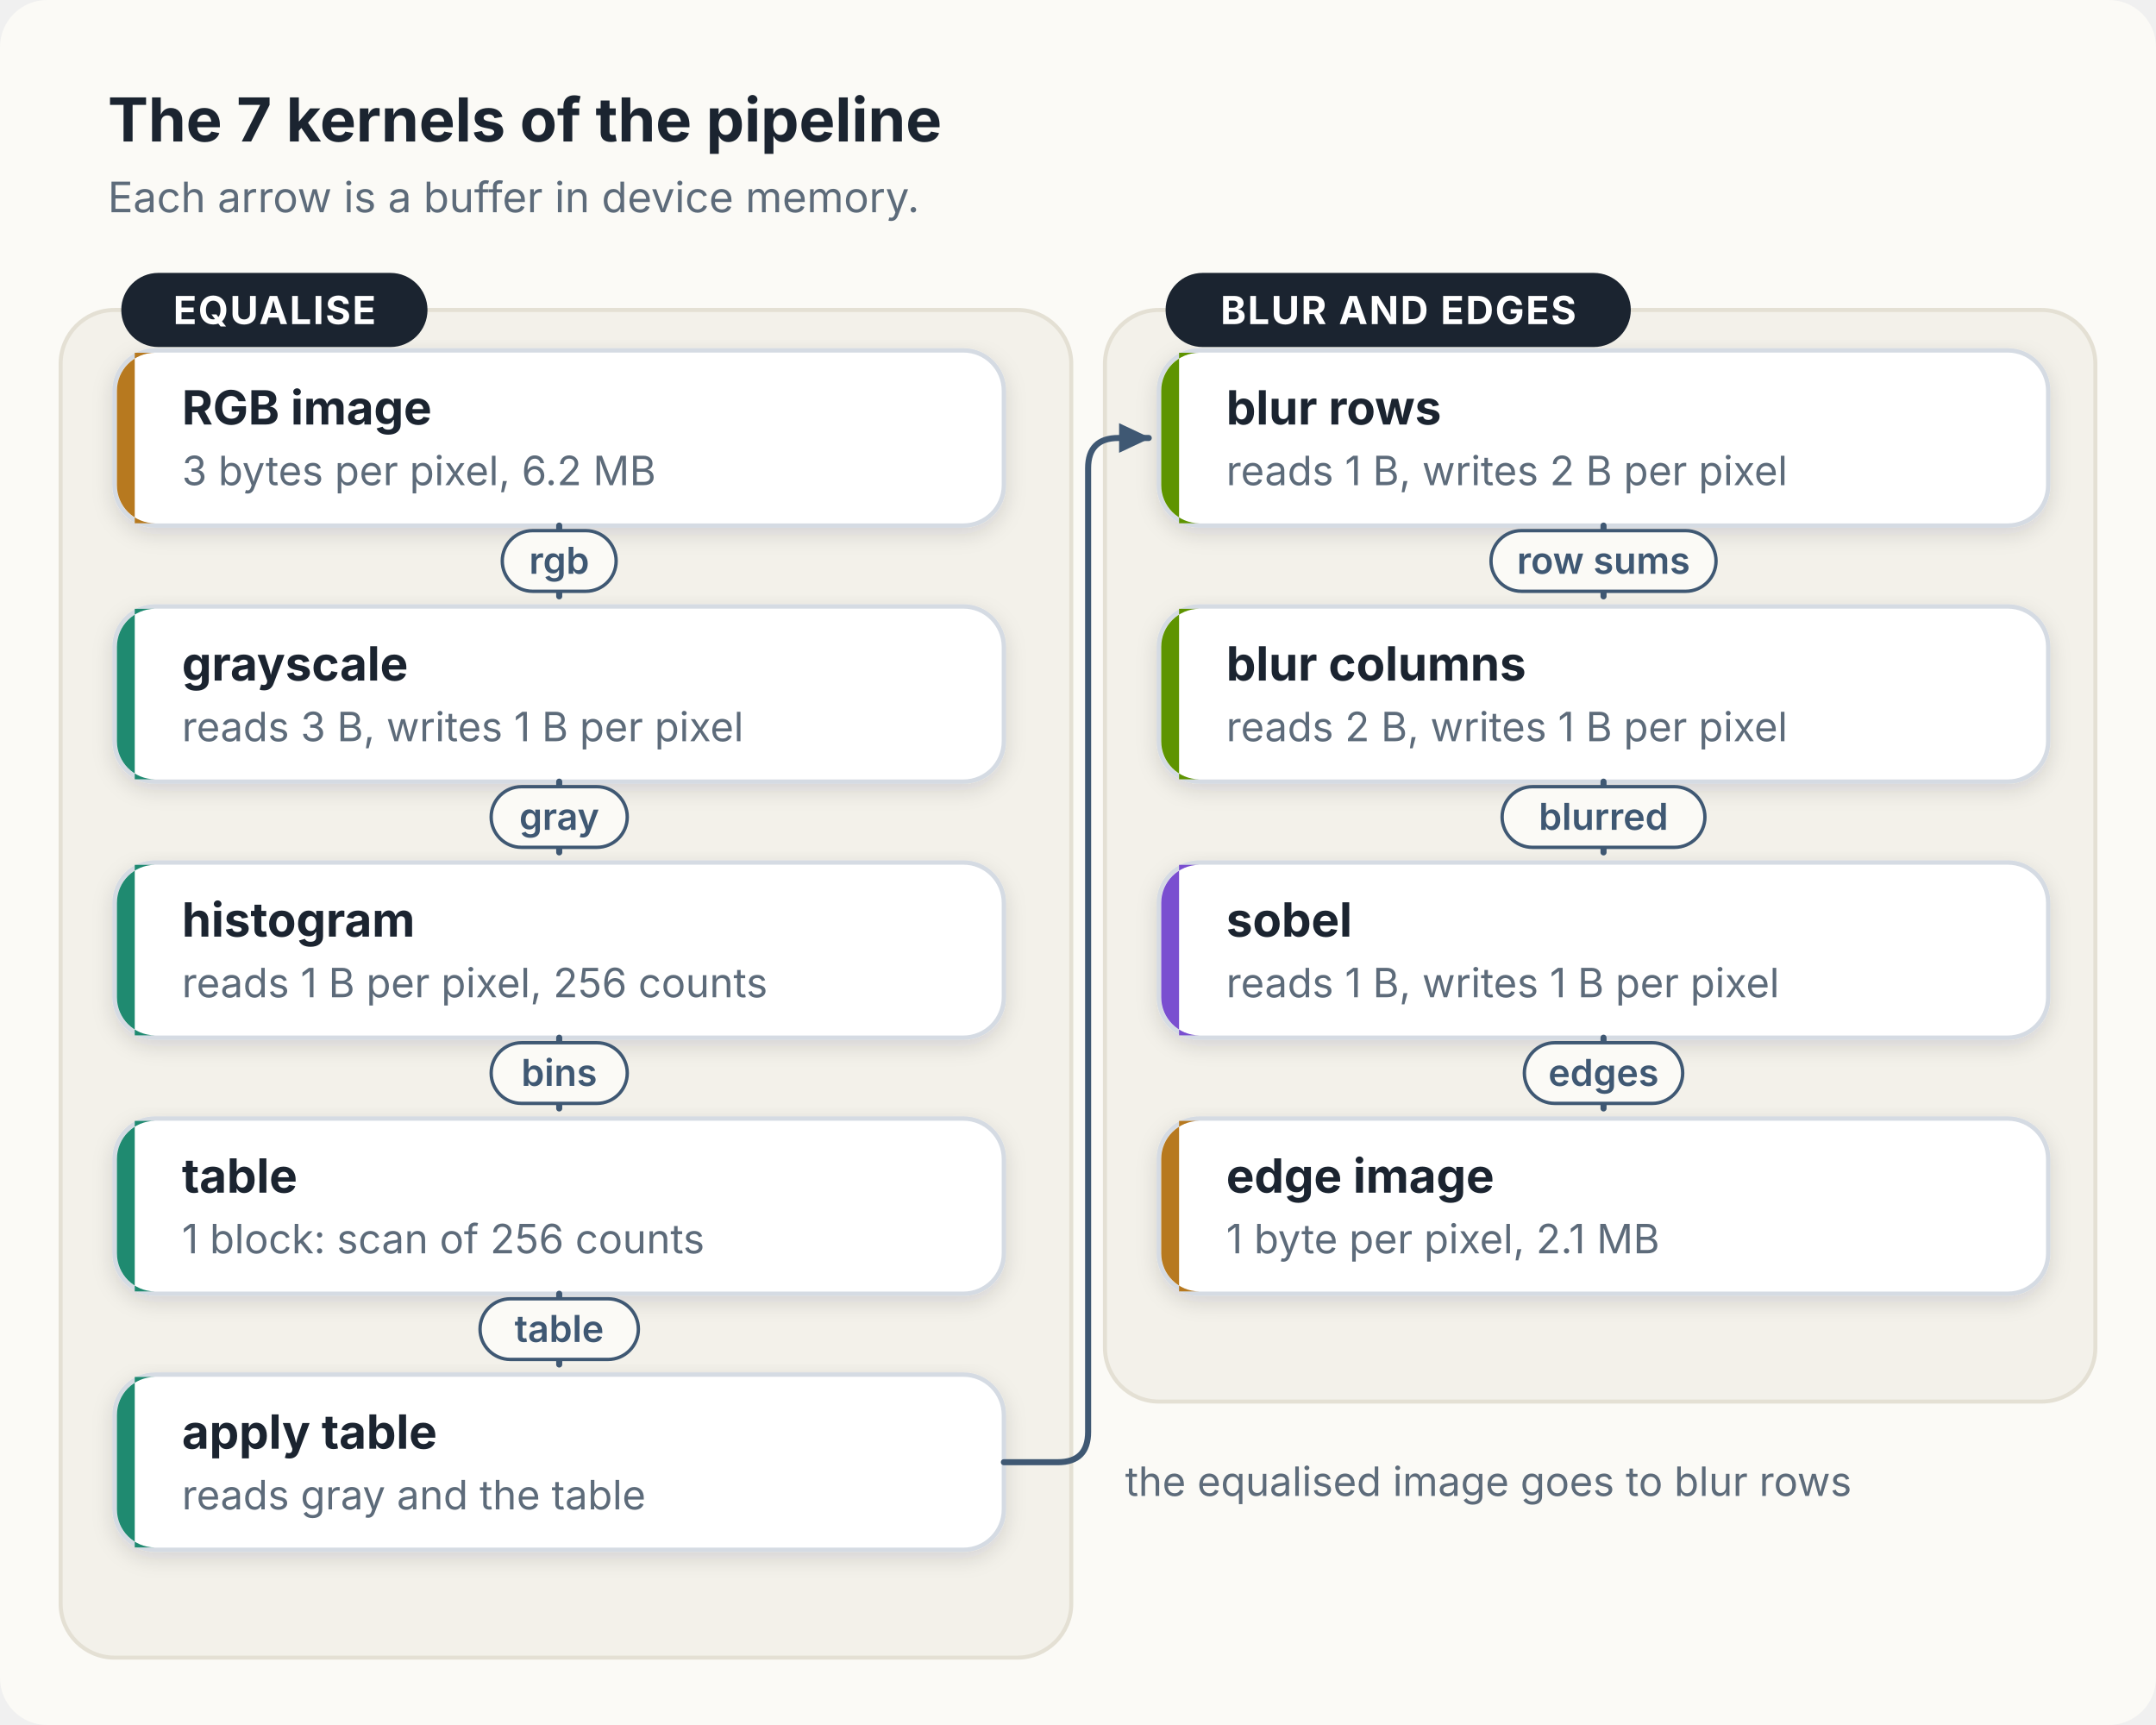
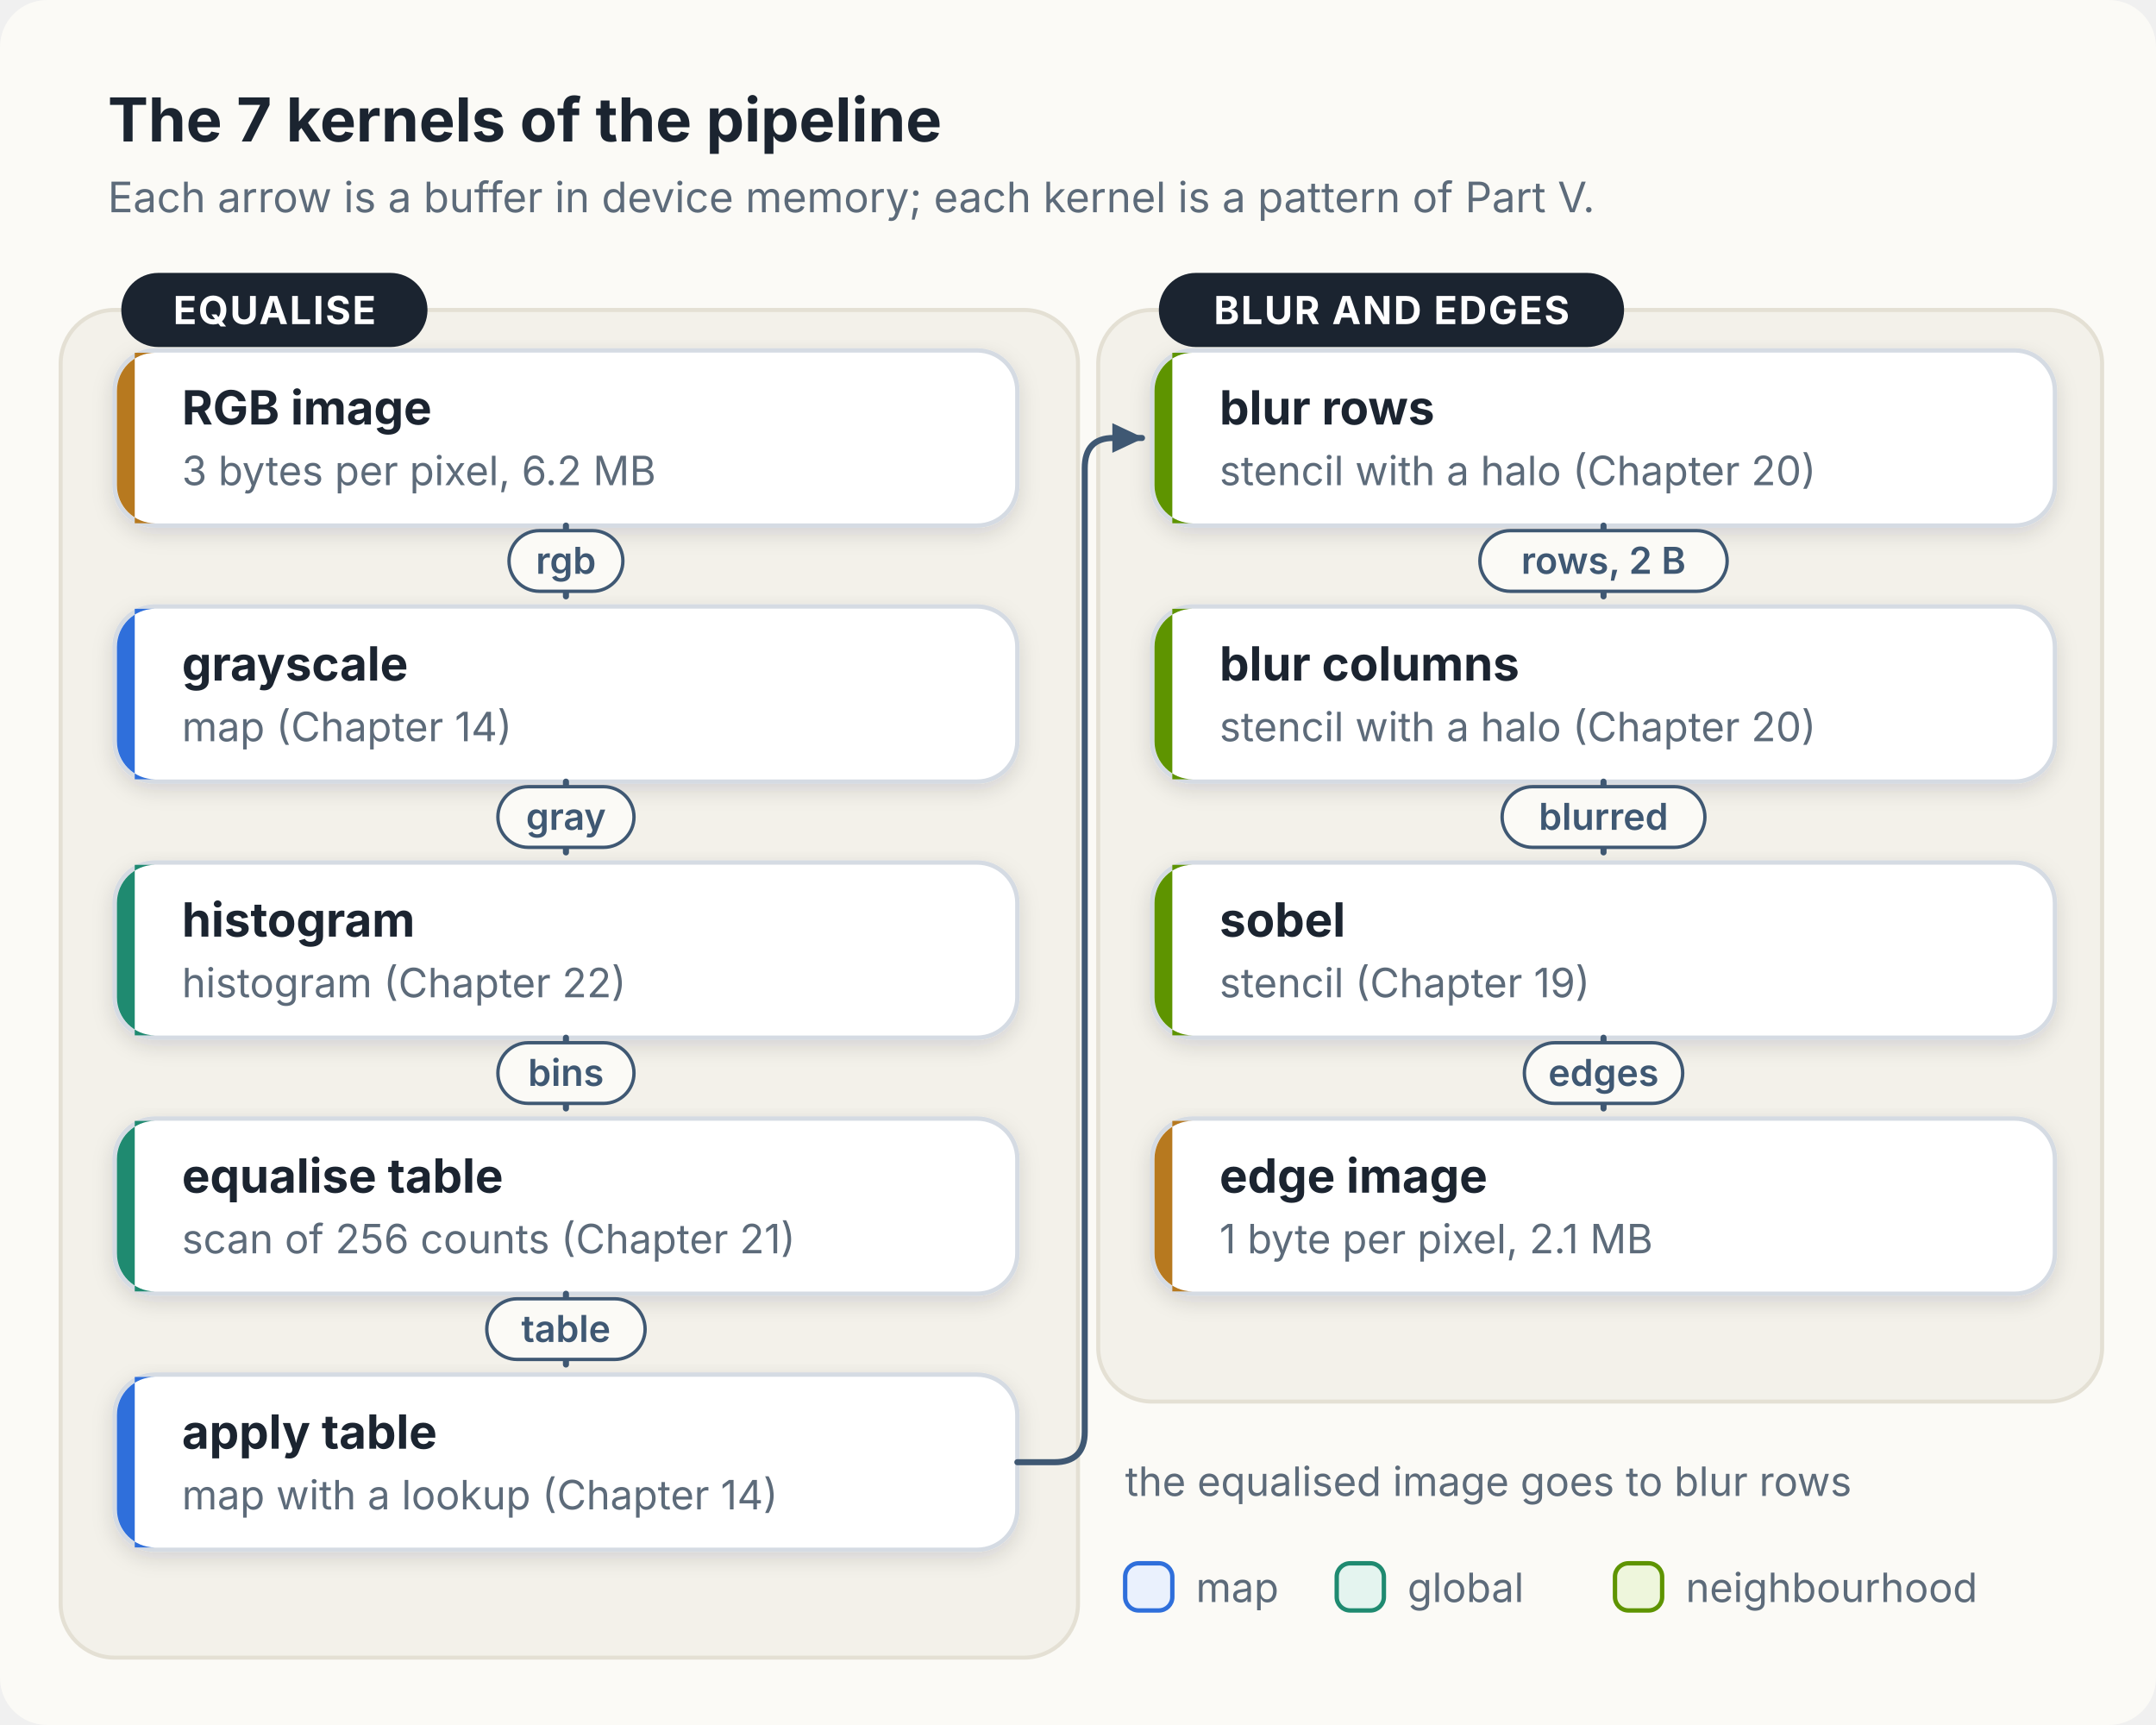
- <svg xmlns="http://www.w3.org/2000/svg" viewBox="0 0 640 512" width="640" height="512" role="img" aria-label="The pipeline in 2 columns. Equalise: an RGB image of 3 bytes per pixel goes to the grayscale kernel, which writes a gray image of 1 byte per pixel. The histogram kernel counts its levels into 256 bins, the table kernel scans the 256 counts in 1 block, and the apply-table kernel reads the gray image and the table and writes the equalised image. Blur and edges: blur rows reads 1 byte and writes 2 bytes per pixel, blur columns reads 2 bytes and writes 1, and sobel writes the edge image of 1 byte per pixel, 2.1 MB.">
+ <svg xmlns="http://www.w3.org/2000/svg" viewBox="0 0 640 512" width="640" height="512" role="img" aria-label="The pipeline in 2 columns. Equalise: the RGB image of 3 bytes per pixel goes to grayscale, a map; histogram counts the gray levels into 256 bins; equalise table scans the 256 counts; apply table maps each pixel through the table. Blur and edges: blur rows and blur columns are stencils with a halo, sobel is a stencil, and the edge image has 1 byte per pixel, 2.1 MB.">
  <style>
    text { font-family: Inter, "Segoe UI", "Helvetica Neue", Helvetica, Arial, sans-serif; fill: #1B2430; }
    .title { font-size: 18px; font-weight: 650; }
    .lede { font-size: 12.5px; fill: #5D6B7A; }
    .name { font-size: 14px; font-weight: 650; }
    .sub { font-size: 12px; fill: #5D6B7A; }
    .note { font-size: 12px; fill: #5D6B7A; }
    .tab { font-size: 11.5px; font-weight: 650; letter-spacing: 0.04em; fill: #5D6B7A; }
    .mono { font-family: "JetBrains Mono", "SF Mono", Menlo, Consolas, monospace; font-size: 12px; }
    .dim { fill: #8794A3; }
    .strong { font-weight: 700; }
    .trap { fill: #CF4526; font-weight: 700; }
    .pill { font-size: 11px; font-weight: 600; }
    .wire { fill: none; stroke: #3F5873; stroke-width: 1.8; stroke-linecap: round; stroke-linejoin: round; }
    .wire.danger { stroke: #CF4526; stroke-dasharray: 6 5; }
    .wire.idle { stroke: #7F8EA0; stroke-dasharray: 2 5; }
  </style>
  <defs>
    <filter id="lift" x="-10%" y="-10%" width="120%" height="135%">
      <feDropShadow dx="0" dy="2" stdDeviation="3" flood-color="#1B2430" flood-opacity="0.13" />
    </filter>
    <linearGradient id="thor-body" x1="0" y1="0" x2="0" y2="1">
      <stop offset="0" stop-color="#C6CCD5" />
      <stop offset="1" stop-color="#979EA9" />
    </linearGradient>
    <linearGradient id="switch-body" x1="0" y1="0" x2="0" y2="1">
      <stop offset="0" stop-color="#3B4656" />
      <stop offset="1" stop-color="#232B37" />
    </linearGradient>
    <marker id="head" viewBox="0 0 10 10" refX="8.5" refY="5" markerUnits="userSpaceOnUse" markerWidth="11" markerHeight="11" orient="auto">
      <path d="M0.5,1 L9,5 L0.5,9 Z" fill="#3F5873" />
    </marker>
    <marker id="head-danger" viewBox="0 0 10 10" refX="8.5" refY="5" markerUnits="userSpaceOnUse" markerWidth="11" markerHeight="11" orient="auto">
      <path d="M0.5,1 L9,5 L0.5,9 Z" fill="#CF4526" />
    </marker>
    <marker id="head-idle" viewBox="0 0 10 10" refX="8.5" refY="5" markerUnits="userSpaceOnUse" markerWidth="11" markerHeight="11" orient="auto">
      <path d="M0.5,1 L9,5 L0.5,9 Z" fill="#7F8EA0" />
    </marker>
  </defs>
  <rect width="640" height="512" rx="14" fill="#FBFAF6" />
  <text x="32.0" y="42.0" class="title" text-anchor="start" xml:space="preserve">The 7 kernels of the pipeline</text>
-   <text x="32.0" y="63.0" class="lede" text-anchor="start" xml:space="preserve">Each arrow is a buffer in device memory.</text>
-   <rect x="18" y="92" width="300" height="400" rx="16" fill="#F3F1EA" stroke="#E4E0D4" stroke-width="1.2" />
+   <text x="32.0" y="63.0" class="lede" text-anchor="start" xml:space="preserve">Each arrow is a buffer in device memory; each kernel is a pattern of Part V.</text>
+   <rect x="18" y="92" width="302" height="400" rx="16" fill="#F3F1EA" stroke="#E4E0D4" stroke-width="1.2" />
  <rect x="36" y="81" width="90.9" height="22" rx="11" fill="#1B2430" />
  <text x="81.5" y="96.2" class="tab" text-anchor="middle" style="fill:#FFFFFF" xml:space="preserve">EQUALISE</text>
-   <rect x="328" y="92" width="294" height="324" rx="16" fill="#F3F1EA" stroke="#E4E0D4" stroke-width="1.2" />
-   <rect x="346" y="81" width="138.1" height="22" rx="11" fill="#1B2430" />
-   <text x="415.1" y="96.2" class="tab" text-anchor="middle" style="fill:#FFFFFF" xml:space="preserve">BLUR AND EDGES</text>
-   <rect x="34" y="104" width="264" height="52" rx="12" fill="#FFFFFF" stroke="#D5DBE3" stroke-width="1.3" filter="url(#lift)" />
+   <rect x="326" y="92" width="298" height="324" rx="16" fill="#F3F1EA" stroke="#E4E0D4" stroke-width="1.2" />
+   <rect x="344" y="81" width="138.1" height="22" rx="11" fill="#1B2430" />
+   <text x="413.1" y="96.2" class="tab" text-anchor="middle" style="fill:#FFFFFF" xml:space="preserve">BLUR AND EDGES</text>
+   <rect x="34" y="104" width="268" height="52" rx="12" fill="#FFFFFF" stroke="#D5DBE3" stroke-width="1.3" filter="url(#lift)" />
  <path d="M46,104.7 H40 V155.3 H46 A11.3,11.3 0 0 1 34.7,144 V116 A11.3,11.3 0 0 1 46,104.7 Z" fill="#B7791F" />
  <text x="54.0" y="126.0" class="name" text-anchor="start" xml:space="preserve">RGB image</text>
  <text x="54.0" y="144.0" class="sub" text-anchor="start" xml:space="preserve">3 bytes per pixel, 6.2 MB</text>
-   <path class="wire" d="M166.0,156 L166.0,177" marker-end="url(#head)" />
-   <rect x="149.1" y="157.5" width="33.8" height="18" rx="9" fill="#FBFAF6" stroke="#3F5873" stroke-width="1" />
-   <text x="166.0" y="170.3" class="pill" text-anchor="middle" style="fill:#3F5873" xml:space="preserve">rgb</text>
-   <rect x="34" y="180" width="264" height="52" rx="12" fill="#FFFFFF" stroke="#D5DBE3" stroke-width="1.3" filter="url(#lift)" />
-   <path d="M46,180.7 H40 V231.3 H46 A11.3,11.3 0 0 1 34.7,220 V192 A11.3,11.3 0 0 1 46,180.7 Z" fill="#1F8A70" />
+   <path class="wire" d="M168.0,156 L168.0,177" marker-end="url(#head)" />
+   <rect x="151.1" y="157.5" width="33.8" height="18" rx="9" fill="#FBFAF6" stroke="#3F5873" stroke-width="1" />
+   <text x="168.0" y="170.3" class="pill" text-anchor="middle" style="fill:#3F5873" xml:space="preserve">rgb</text>
+   <rect x="34" y="180" width="268" height="52" rx="12" fill="#FFFFFF" stroke="#D5DBE3" stroke-width="1.3" filter="url(#lift)" />
+   <path d="M46,180.7 H40 V231.3 H46 A11.3,11.3 0 0 1 34.7,220 V192 A11.3,11.3 0 0 1 46,180.7 Z" fill="#2F6FDB" />
  <text x="54.0" y="202.0" class="name" text-anchor="start" xml:space="preserve">grayscale</text>
-   <text x="54.0" y="220.0" class="sub" text-anchor="start" xml:space="preserve">reads 3 B, writes 1 B per pixel</text>
-   <path class="wire" d="M166.0,232 L166.0,253" marker-end="url(#head)" />
-   <rect x="145.8" y="233.5" width="40.4" height="18" rx="9" fill="#FBFAF6" stroke="#3F5873" stroke-width="1" />
-   <text x="166.0" y="246.3" class="pill" text-anchor="middle" style="fill:#3F5873" xml:space="preserve">gray</text>
-   <rect x="34" y="256" width="264" height="52" rx="12" fill="#FFFFFF" stroke="#D5DBE3" stroke-width="1.3" filter="url(#lift)" />
+   <text x="54.0" y="220.0" class="sub" text-anchor="start" xml:space="preserve">map (Chapter 14)</text>
+   <path class="wire" d="M168.0,232 L168.0,253" marker-end="url(#head)" />
+   <rect x="147.8" y="233.5" width="40.4" height="18" rx="9" fill="#FBFAF6" stroke="#3F5873" stroke-width="1" />
+   <text x="168.0" y="246.3" class="pill" text-anchor="middle" style="fill:#3F5873" xml:space="preserve">gray</text>
+   <rect x="34" y="256" width="268" height="52" rx="12" fill="#FFFFFF" stroke="#D5DBE3" stroke-width="1.3" filter="url(#lift)" />
  <path d="M46,256.7 H40 V307.3 H46 A11.3,11.3 0 0 1 34.7,296 V268 A11.3,11.3 0 0 1 46,256.7 Z" fill="#1F8A70" />
  <text x="54.0" y="278.0" class="name" text-anchor="start" xml:space="preserve">histogram</text>
-   <text x="54.0" y="296.0" class="sub" text-anchor="start" xml:space="preserve">reads 1 B per pixel, 256 counts</text>
-   <path class="wire" d="M166.0,308 L166.0,329" marker-end="url(#head)" />
-   <rect x="145.8" y="309.5" width="40.4" height="18" rx="9" fill="#FBFAF6" stroke="#3F5873" stroke-width="1" />
-   <text x="166.0" y="322.3" class="pill" text-anchor="middle" style="fill:#3F5873" xml:space="preserve">bins</text>
-   <rect x="34" y="332" width="264" height="52" rx="12" fill="#FFFFFF" stroke="#D5DBE3" stroke-width="1.3" filter="url(#lift)" />
+   <text x="54.0" y="296.0" class="sub" text-anchor="start" xml:space="preserve">histogram (Chapter 22)</text>
+   <path class="wire" d="M168.0,308 L168.0,329" marker-end="url(#head)" />
+   <rect x="147.8" y="309.5" width="40.4" height="18" rx="9" fill="#FBFAF6" stroke="#3F5873" stroke-width="1" />
+   <text x="168.0" y="322.3" class="pill" text-anchor="middle" style="fill:#3F5873" xml:space="preserve">bins</text>
+   <rect x="34" y="332" width="268" height="52" rx="12" fill="#FFFFFF" stroke="#D5DBE3" stroke-width="1.3" filter="url(#lift)" />
  <path d="M46,332.7 H40 V383.3 H46 A11.3,11.3 0 0 1 34.7,372 V344 A11.3,11.3 0 0 1 46,332.7 Z" fill="#1F8A70" />
-   <text x="54.0" y="354.0" class="name" text-anchor="start" xml:space="preserve">table</text>
-   <text x="54.0" y="372.0" class="sub" text-anchor="start" xml:space="preserve">1 block: scan of 256 counts</text>
-   <path class="wire" d="M166.0,384 L166.0,405" marker-end="url(#head)" />
-   <rect x="142.5" y="385.5" width="47.0" height="18" rx="9" fill="#FBFAF6" stroke="#3F5873" stroke-width="1" />
-   <text x="166.0" y="398.3" class="pill" text-anchor="middle" style="fill:#3F5873" xml:space="preserve">table</text>
-   <rect x="34" y="408" width="264" height="52" rx="12" fill="#FFFFFF" stroke="#D5DBE3" stroke-width="1.3" filter="url(#lift)" />
-   <path d="M46,408.7 H40 V459.3 H46 A11.3,11.3 0 0 1 34.7,448 V420 A11.3,11.3 0 0 1 46,408.7 Z" fill="#1F8A70" />
+   <text x="54.0" y="354.0" class="name" text-anchor="start" xml:space="preserve">equalise table</text>
+   <text x="54.0" y="372.0" class="sub" text-anchor="start" xml:space="preserve">scan of 256 counts (Chapter 21)</text>
+   <path class="wire" d="M168.0,384 L168.0,405" marker-end="url(#head)" />
+   <rect x="144.5" y="385.5" width="47.0" height="18" rx="9" fill="#FBFAF6" stroke="#3F5873" stroke-width="1" />
+   <text x="168.0" y="398.3" class="pill" text-anchor="middle" style="fill:#3F5873" xml:space="preserve">table</text>
+   <rect x="34" y="408" width="268" height="52" rx="12" fill="#FFFFFF" stroke="#D5DBE3" stroke-width="1.3" filter="url(#lift)" />
+   <path d="M46,408.7 H40 V459.3 H46 A11.3,11.3 0 0 1 34.7,448 V420 A11.3,11.3 0 0 1 46,408.7 Z" fill="#2F6FDB" />
  <text x="54.0" y="430.0" class="name" text-anchor="start" xml:space="preserve">apply table</text>
-   <text x="54.0" y="448.0" class="sub" text-anchor="start" xml:space="preserve">reads gray and the table</text>
-   <rect x="344" y="104" width="264" height="52" rx="12" fill="#FFFFFF" stroke="#D5DBE3" stroke-width="1.3" filter="url(#lift)" />
-   <path d="M356,104.7 H350 V155.3 H356 A11.3,11.3 0 0 1 344.7,144 V116 A11.3,11.3 0 0 1 356,104.7 Z" fill="#5E9400" />
-   <text x="364.0" y="126.0" class="name" text-anchor="start" xml:space="preserve">blur rows</text>
-   <text x="364.0" y="144.0" class="sub" text-anchor="start" xml:space="preserve">reads 1 B, writes 2 B per pixel</text>
+   <text x="54.0" y="448.0" class="sub" text-anchor="start" xml:space="preserve">map with a lookup (Chapter 14)</text>
+   <rect x="342" y="104" width="268" height="52" rx="12" fill="#FFFFFF" stroke="#D5DBE3" stroke-width="1.3" filter="url(#lift)" />
+   <path d="M354,104.7 H348 V155.3 H354 A11.3,11.3 0 0 1 342.7,144 V116 A11.3,11.3 0 0 1 354,104.7 Z" fill="#5E9400" />
+   <text x="362.0" y="126.0" class="name" text-anchor="start" xml:space="preserve">blur rows</text>
+   <text x="362.0" y="144.0" class="sub" text-anchor="start" xml:space="preserve">stencil with a halo (Chapter 20)</text>
  <path class="wire" d="M476.0,156 L476.0,177" marker-end="url(#head)" />
-   <rect x="442.6" y="157.5" width="66.8" height="18" rx="9" fill="#FBFAF6" stroke="#3F5873" stroke-width="1" />
-   <text x="476.0" y="170.3" class="pill" text-anchor="middle" style="fill:#3F5873" xml:space="preserve">row sums</text>
-   <rect x="344" y="180" width="264" height="52" rx="12" fill="#FFFFFF" stroke="#D5DBE3" stroke-width="1.3" filter="url(#lift)" />
-   <path d="M356,180.7 H350 V231.3 H356 A11.3,11.3 0 0 1 344.7,220 V192 A11.3,11.3 0 0 1 356,180.7 Z" fill="#5E9400" />
-   <text x="364.0" y="202.0" class="name" text-anchor="start" xml:space="preserve">blur columns</text>
-   <text x="364.0" y="220.0" class="sub" text-anchor="start" xml:space="preserve">reads 2 B, writes 1 B per pixel</text>
+   <rect x="439.3" y="157.5" width="73.4" height="18" rx="9" fill="#FBFAF6" stroke="#3F5873" stroke-width="1" />
+   <text x="476.0" y="170.3" class="pill" text-anchor="middle" style="fill:#3F5873" xml:space="preserve">rows, 2 B</text>
+   <rect x="342" y="180" width="268" height="52" rx="12" fill="#FFFFFF" stroke="#D5DBE3" stroke-width="1.3" filter="url(#lift)" />
+   <path d="M354,180.7 H348 V231.3 H354 A11.3,11.3 0 0 1 342.7,220 V192 A11.3,11.3 0 0 1 354,180.7 Z" fill="#5E9400" />
+   <text x="362.0" y="202.0" class="name" text-anchor="start" xml:space="preserve">blur columns</text>
+   <text x="362.0" y="220.0" class="sub" text-anchor="start" xml:space="preserve">stencil with a halo (Chapter 20)</text>
  <path class="wire" d="M476.0,232 L476.0,253" marker-end="url(#head)" />
  <rect x="445.9" y="233.5" width="60.2" height="18" rx="9" fill="#FBFAF6" stroke="#3F5873" stroke-width="1" />
  <text x="476.0" y="246.3" class="pill" text-anchor="middle" style="fill:#3F5873" xml:space="preserve">blurred</text>
-   <rect x="344" y="256" width="264" height="52" rx="12" fill="#FFFFFF" stroke="#D5DBE3" stroke-width="1.3" filter="url(#lift)" />
-   <path d="M356,256.7 H350 V307.3 H356 A11.3,11.3 0 0 1 344.7,296 V268 A11.3,11.3 0 0 1 356,256.7 Z" fill="#7A4FD0" />
-   <text x="364.0" y="278.0" class="name" text-anchor="start" xml:space="preserve">sobel</text>
-   <text x="364.0" y="296.0" class="sub" text-anchor="start" xml:space="preserve">reads 1 B, writes 1 B per pixel</text>
+   <rect x="342" y="256" width="268" height="52" rx="12" fill="#FFFFFF" stroke="#D5DBE3" stroke-width="1.3" filter="url(#lift)" />
+   <path d="M354,256.7 H348 V307.3 H354 A11.3,11.3 0 0 1 342.7,296 V268 A11.3,11.3 0 0 1 354,256.7 Z" fill="#5E9400" />
+   <text x="362.0" y="278.0" class="name" text-anchor="start" xml:space="preserve">sobel</text>
+   <text x="362.0" y="296.0" class="sub" text-anchor="start" xml:space="preserve">stencil (Chapter 19)</text>
  <path class="wire" d="M476.0,308 L476.0,329" marker-end="url(#head)" />
  <rect x="452.5" y="309.5" width="47.0" height="18" rx="9" fill="#FBFAF6" stroke="#3F5873" stroke-width="1" />
  <text x="476.0" y="322.3" class="pill" text-anchor="middle" style="fill:#3F5873" xml:space="preserve">edges</text>
-   <rect x="344" y="332" width="264" height="52" rx="12" fill="#FFFFFF" stroke="#D5DBE3" stroke-width="1.3" filter="url(#lift)" />
-   <path d="M356,332.7 H350 V383.3 H356 A11.3,11.3 0 0 1 344.7,372 V344 A11.3,11.3 0 0 1 356,332.7 Z" fill="#B7791F" />
-   <text x="364.0" y="354.0" class="name" text-anchor="start" xml:space="preserve">edge image</text>
-   <text x="364.0" y="372.0" class="sub" text-anchor="start" xml:space="preserve">1 byte per pixel, 2.1 MB</text>
-   <path class="wire" d="M298,434.0 L314,434.0 Q323,434.0 323,425.0 L323,139.0 Q323,130.0 332,130.0 L341,130.0" marker-end="url(#head)" />
+   <rect x="342" y="332" width="268" height="52" rx="12" fill="#FFFFFF" stroke="#D5DBE3" stroke-width="1.3" filter="url(#lift)" />
+   <path d="M354,332.7 H348 V383.3 H354 A11.3,11.3 0 0 1 342.7,372 V344 A11.3,11.3 0 0 1 354,332.7 Z" fill="#B7791F" />
+   <text x="362.0" y="354.0" class="name" text-anchor="start" xml:space="preserve">edge image</text>
+   <text x="362.0" y="372.0" class="sub" text-anchor="start" xml:space="preserve">1 byte per pixel, 2.1 MB</text>
+   <path class="wire" d="M302,434.0 L313,434.0 Q322,434.0 322,425.0 L322,139.0 Q322,130.0 330.5,130.0 L339,130.0" marker-end="url(#head)" />
  <text x="334.0" y="444.0" class="note" text-anchor="start" xml:space="preserve">the equalised image goes to blur rows</text>
+   <rect x="334" y="464" width="14" height="14" rx="4" fill="#EAF1FD" stroke="#2F6FDB" stroke-width="1.3" />
+   <text x="355.0" y="475.5" class="note" text-anchor="start" xml:space="preserve">map</text>
+   <rect x="396.8" y="464" width="14" height="14" rx="4" fill="#E4F4EF" stroke="#1F8A70" stroke-width="1.3" />
+   <text x="417.8" y="475.5" class="note" text-anchor="start" xml:space="preserve">global</text>
+   <rect x="479.4" y="464" width="14" height="14" rx="4" fill="#EEF6DC" stroke="#5E9400" stroke-width="1.3" />
+   <text x="500.4" y="475.5" class="note" text-anchor="start" xml:space="preserve">neighbourhood</text>
</svg>
